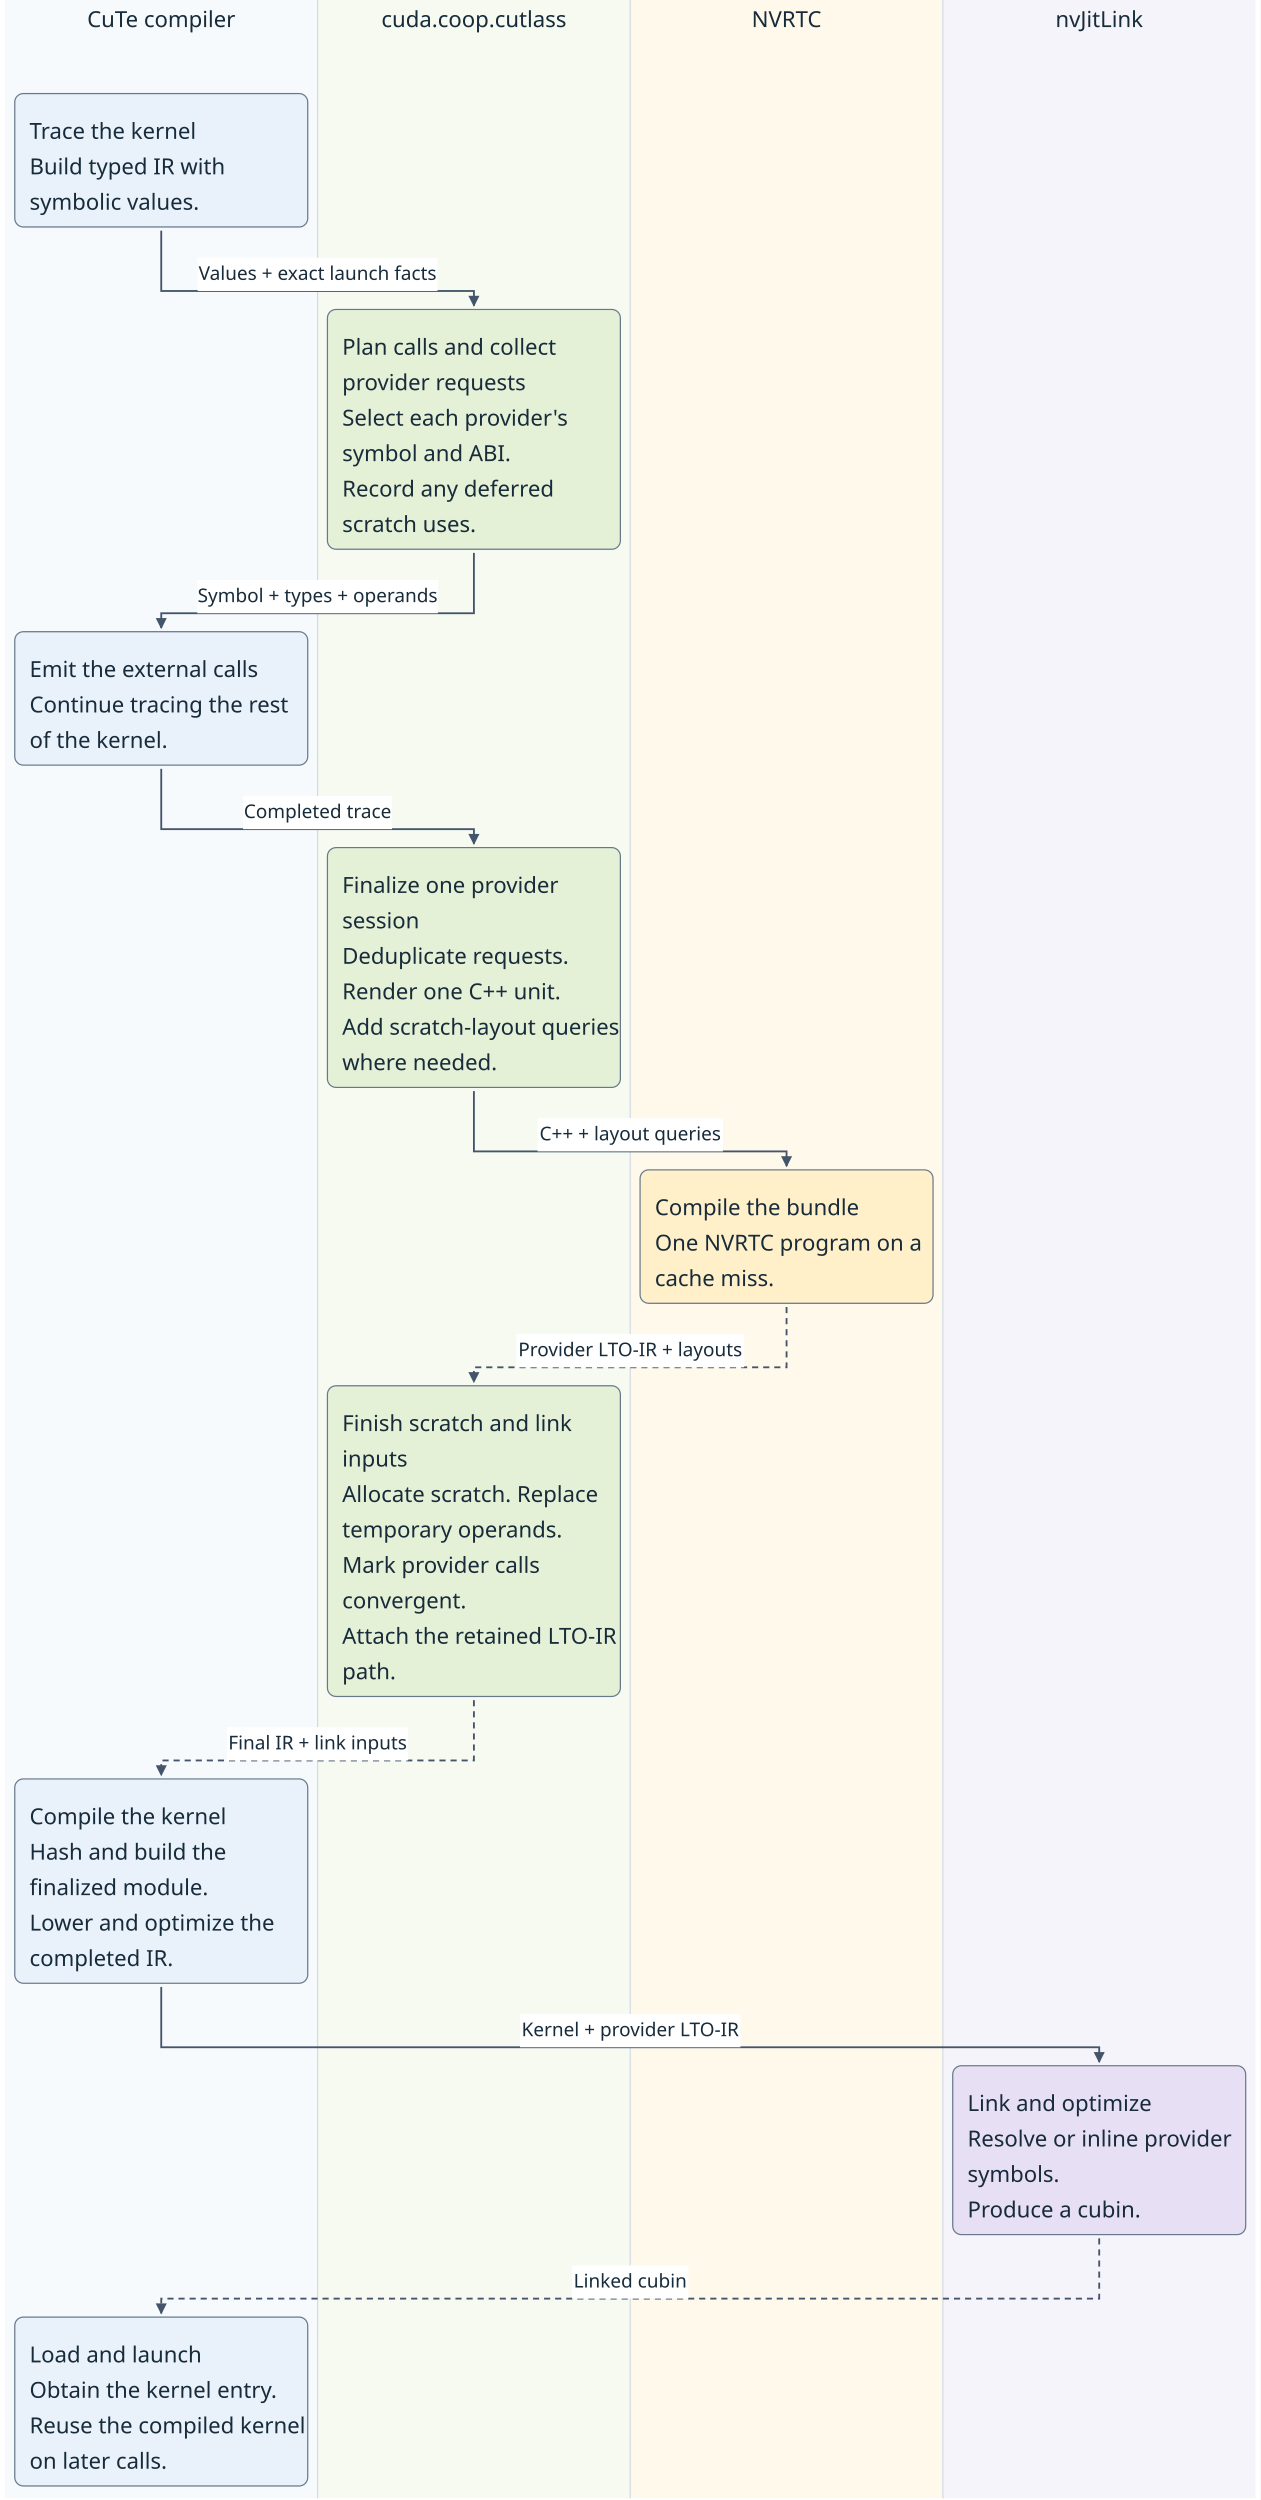
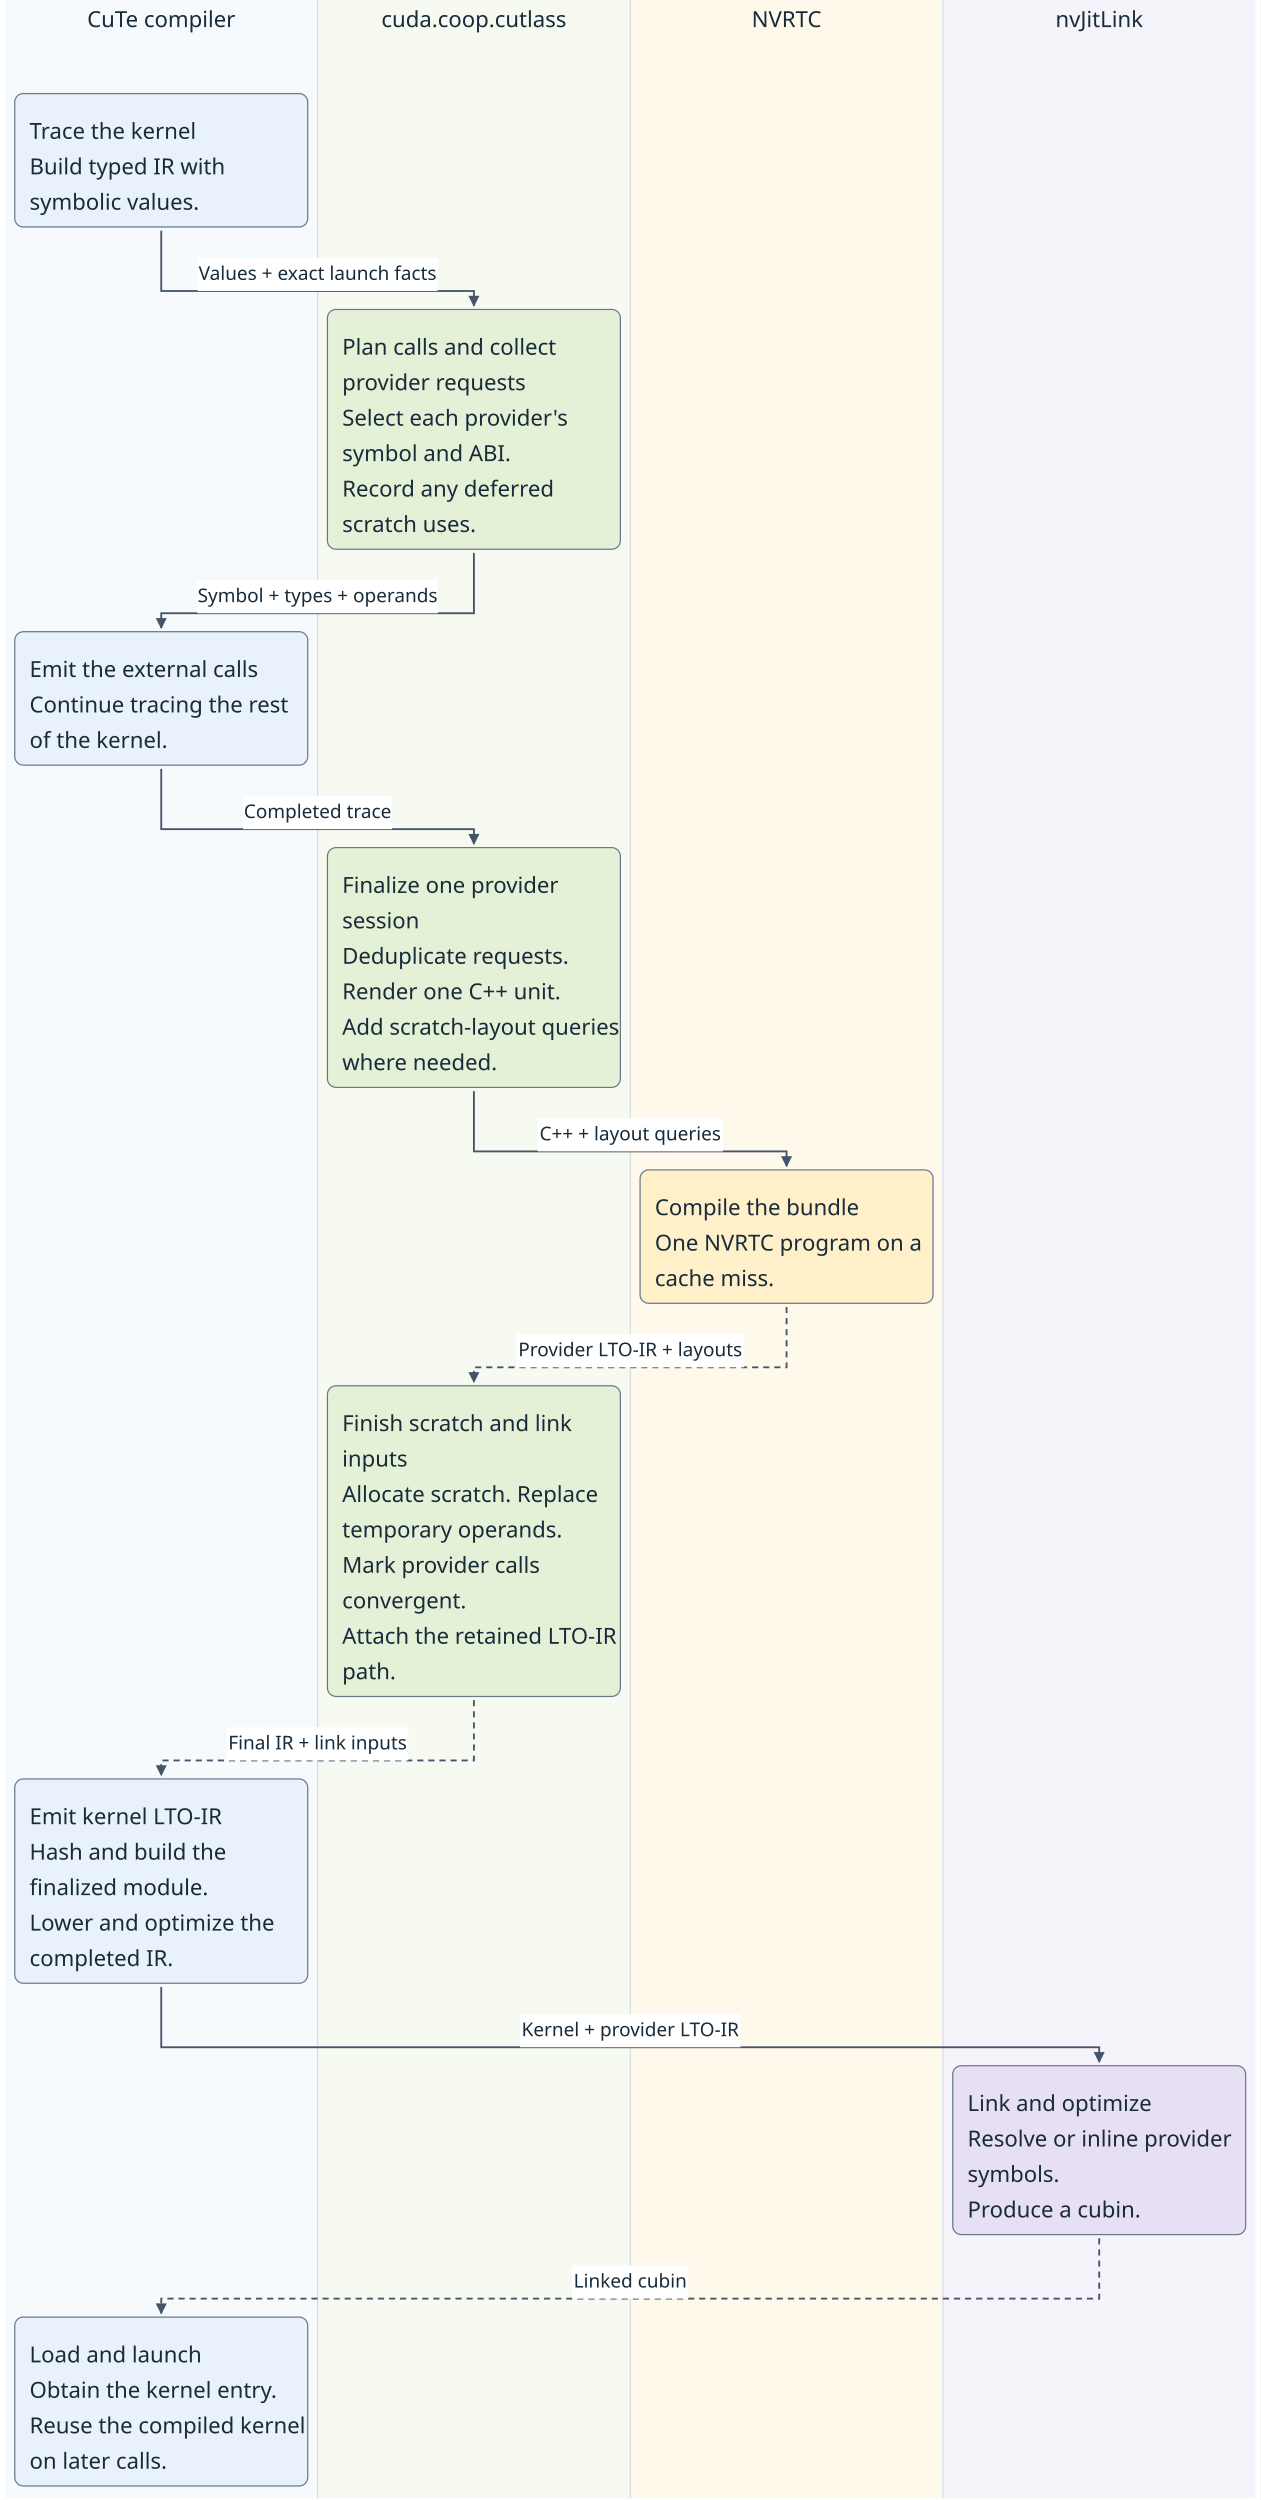
<svg xmlns="http://www.w3.org/2000/svg" role="img" aria-labelledby="cutlass-handoffs-overview-title cutlass-handoffs-overview-desc" viewBox="0 0 1024 2031">
  <defs>
    <marker id="cutlass-handoffs-overview-arrow" viewBox="0 0 10 10" refX="9" refY="5" markerWidth="6" markerHeight="6" orient="auto">
      <path d="M0 0L10 5L0 10Z" fill="#44556b" />
    </marker>
  </defs>
  <rect width="1024" height="2031" fill="#ffffff" />
  <rect x="4" y="0" width="254" height="2029.6" fill="#e9f2fb" fill-opacity="0.34" />
  <text x="131" y="22" text-anchor="middle" font-family="sans-serif" font-size="18px" font-weight="500" fill="#172b3a">CuTe compiler</text>
  <rect x="258" y="0" width="254" height="2029.6" fill="#e5f1d7" fill-opacity="0.34" />
  <line x1="258" x2="258" y1="0" y2="2029.6" stroke="#d2dbe5" stroke-width="1" />
  <text x="385" y="22" text-anchor="middle" font-family="sans-serif" font-size="18px" font-weight="500" fill="#172b3a">cuda.coop.cutlass</text>
  <rect x="512" y="0" width="254" height="2029.6" fill="#fff0c9" fill-opacity="0.34" />
  <line x1="512" x2="512" y1="0" y2="2029.6" stroke="#d2dbe5" stroke-width="1" />
  <text x="639" y="22" text-anchor="middle" font-family="sans-serif" font-size="18px" font-weight="500" fill="#172b3a">NVRTC</text>
  <rect x="766" y="0" width="254" height="2029.6" fill="#e7dff4" fill-opacity="0.34" />
  <line x1="766" x2="766" y1="0" y2="2029.6" stroke="#d2dbe5" stroke-width="1" />
  <text x="893" y="22" text-anchor="middle" font-family="sans-serif" font-size="18px" font-weight="500" fill="#172b3a">nvJitLink</text>
  <g data-node="Trace the kernel" role="group" aria-label="CuTe compiler. Trace the kernel. Build typed IR with symbolic values.">
    <rect x="12" y="76" width="238" height="108.4" rx="7" fill="#e9f2fb" stroke="#68798b" stroke-width="1" />
    <text x="24" y="112.8" font-family="sans-serif" font-size="18px" font-weight="500" fill="#172b3a">Trace the kernel</text>
    <text x="24" y="141.6" font-family="sans-serif" font-size="18px" font-weight="400" fill="#172b3a">Build typed IR with</text>
    <text x="24" y="170.4" font-family="sans-serif" font-size="18px" font-weight="400" fill="#172b3a">symbolic values.</text>
  </g>
  <path d="M131 187.4V236.4H385V248.4" marker-end="url(#cutlass-handoffs-overview-arrow)" fill="none" stroke="#44556b" stroke-width="1.5" />
  <rect x="160.581" y="209.4" width="194.837" height="27" fill="#ffffff" />
  <text x="258" y="227.4" text-anchor="middle" font-family="sans-serif" font-size="15.429px" font-weight="400" fill="#172b3a">Values + exact launch facts</text>
  <g data-node="Plan calls and collect provider requests" role="group" aria-label="cuda.coop.cutlass. Plan calls and collect provider requests. Select each provider's symbol and ABI.. Record any deferred scratch uses.">
    <rect x="266" y="251.4" width="238" height="194.8" rx="7" fill="#e5f1d7" stroke="#68798b" stroke-width="1" />
    <text x="278" y="288.2" font-family="sans-serif" font-size="18px" font-weight="500" fill="#172b3a">Plan calls and collect</text>
    <text x="278" y="317" font-family="sans-serif" font-size="18px" font-weight="500" fill="#172b3a">provider requests</text>
    <text x="278" y="345.8" font-family="sans-serif" font-size="18px" font-weight="400" fill="#172b3a">Select each provider's</text>
    <text x="278" y="374.6" font-family="sans-serif" font-size="18px" font-weight="400" fill="#172b3a">symbol and ABI.</text>
    <text x="278" y="403.4" font-family="sans-serif" font-size="18px" font-weight="400" fill="#172b3a">Record any deferred</text>
    <text x="278" y="432.2" font-family="sans-serif" font-size="18px" font-weight="400" fill="#172b3a">scratch uses.</text>
  </g>
  <path d="M385 449.2V498.2H131V510.2" marker-end="url(#cutlass-handoffs-overview-arrow)" fill="none" stroke="#44556b" stroke-width="1.5" />
  <rect x="160.223" y="471.2" width="195.553" height="27" fill="#ffffff" />
  <text x="258" y="489.2" text-anchor="middle" font-family="sans-serif" font-size="15.429px" font-weight="400" fill="#172b3a">Symbol + types + operands</text>
  <g data-node="Emit the external calls" role="group" aria-label="CuTe compiler. Emit the external calls. Continue tracing the rest of the kernel.">
    <rect x="12" y="513.2" width="238" height="108.4" rx="7" fill="#e9f2fb" stroke="#68798b" stroke-width="1" />
    <text x="24" y="550" font-family="sans-serif" font-size="18px" font-weight="500" fill="#172b3a">Emit the external calls</text>
    <text x="24" y="578.8" font-family="sans-serif" font-size="18px" font-weight="400" fill="#172b3a">Continue tracing the rest</text>
    <text x="24" y="607.6" font-family="sans-serif" font-size="18px" font-weight="400" fill="#172b3a">of the kernel.</text>
  </g>
  <path d="M131 624.6V673.6H385V685.6" marker-end="url(#cutlass-handoffs-overview-arrow)" fill="none" stroke="#44556b" stroke-width="1.5" />
  <rect x="197.483" y="646.6" width="121.034" height="27" fill="#ffffff" />
  <text x="258" y="664.6" text-anchor="middle" font-family="sans-serif" font-size="15.429px" font-weight="400" fill="#172b3a">Completed trace</text>
  <g data-node="Finalize one provider session" role="group" aria-label="cuda.coop.cutlass. Finalize one provider session. Deduplicate requests. Render one C++ unit.. Add scratch-layout queries where needed.">
    <rect x="266" y="688.6" width="238" height="194.8" rx="7" fill="#e5f1d7" stroke="#68798b" stroke-width="1" />
    <text x="278" y="725.4" font-family="sans-serif" font-size="18px" font-weight="500" fill="#172b3a">Finalize one provider</text>
    <text x="278" y="754.2" font-family="sans-serif" font-size="18px" font-weight="500" fill="#172b3a">session</text>
    <text x="278" y="783" font-family="sans-serif" font-size="18px" font-weight="400" fill="#172b3a">Deduplicate requests.</text>
    <text x="278" y="811.8" font-family="sans-serif" font-size="18px" font-weight="400" fill="#172b3a">Render one C++ unit.</text>
    <text x="278" y="840.6" font-family="sans-serif" font-size="18px" font-weight="400" fill="#172b3a">Add scratch-layout queries</text>
    <text x="278" y="869.4" font-family="sans-serif" font-size="18px" font-weight="400" fill="#172b3a">where needed.</text>
  </g>
  <path d="M385 886.4V935.4H639V947.4" marker-end="url(#cutlass-handoffs-overview-arrow)" fill="none" stroke="#44556b" stroke-width="1.5" />
  <rect x="436.701" y="908.4" width="150.598" height="27" fill="#ffffff" />
  <text x="512" y="926.4" text-anchor="middle" font-family="sans-serif" font-size="15.429px" font-weight="400" fill="#172b3a">C++ + layout queries</text>
  <g data-node="Compile the bundle" role="group" aria-label="NVRTC. Compile the bundle. One NVRTC program on a cache miss.">
    <rect x="520" y="950.4" width="238" height="108.4" rx="7" fill="#fff0c9" stroke="#68798b" stroke-width="1" />
    <text x="532" y="987.2" font-family="sans-serif" font-size="18px" font-weight="500" fill="#172b3a">Compile the bundle</text>
    <text x="532" y="1016" font-family="sans-serif" font-size="18px" font-weight="400" fill="#172b3a">One NVRTC program on a</text>
    <text x="532" y="1044.8" font-family="sans-serif" font-size="18px" font-weight="400" fill="#172b3a">cache miss.</text>
  </g>
  <path d="M639 1061.8V1110.8H385V1122.8" marker-end="url(#cutlass-handoffs-overview-arrow)" stroke-dasharray="5 4" fill="none" stroke="#44556b" stroke-width="1.5" />
  <rect x="419.452" y="1083.8" width="185.095" height="27" fill="#ffffff" />
  <text x="512" y="1101.8" text-anchor="middle" font-family="sans-serif" font-size="15.429px" font-weight="400" fill="#172b3a">Provider LTO-IR + layouts</text>
  <g data-node="Finish scratch and link inputs" role="group" aria-label="cuda.coop.cutlass. Finish scratch and link inputs. Allocate scratch. Replace temporary operands.. Mark provider calls convergent.. Attach the retained LTO-IR path.">
    <rect x="266" y="1125.8" width="238" height="252.4" rx="7" fill="#e5f1d7" stroke="#68798b" stroke-width="1" />
    <text x="278" y="1162.6" font-family="sans-serif" font-size="18px" font-weight="500" fill="#172b3a">Finish scratch and link</text>
    <text x="278" y="1191.4" font-family="sans-serif" font-size="18px" font-weight="500" fill="#172b3a">inputs</text>
    <text x="278" y="1220.2" font-family="sans-serif" font-size="18px" font-weight="400" fill="#172b3a">Allocate scratch. Replace</text>
    <text x="278" y="1249" font-family="sans-serif" font-size="18px" font-weight="400" fill="#172b3a">temporary operands.</text>
    <text x="278" y="1277.8" font-family="sans-serif" font-size="18px" font-weight="400" fill="#172b3a">Mark provider calls</text>
    <text x="278" y="1306.6" font-family="sans-serif" font-size="18px" font-weight="400" fill="#172b3a">convergent.</text>
    <text x="278" y="1335.4" font-family="sans-serif" font-size="18px" font-weight="400" fill="#172b3a">Attach the retained LTO-IR</text>
    <text x="278" y="1364.2" font-family="sans-serif" font-size="18px" font-weight="400" fill="#172b3a">path.</text>
  </g>
  <path d="M385 1381.2V1430.2H131V1442.2" marker-end="url(#cutlass-handoffs-overview-arrow)" stroke-dasharray="5 4" fill="none" stroke="#44556b" stroke-width="1.5" />
  <rect x="184.427" y="1403.2" width="147.145" height="27" fill="#ffffff" />
  <text x="258" y="1421.2" text-anchor="middle" font-family="sans-serif" font-size="15.429px" font-weight="400" fill="#172b3a">Final IR + link inputs</text>
  <g data-node="Compile the kernel" role="group" aria-label="CuTe compiler. Compile the kernel. Hash and build the finalized module.. Lower and optimize the completed IR.">
    <rect x="12" y="1445.2" width="238" height="166" rx="7" fill="#e9f2fb" stroke="#68798b" stroke-width="1" />
-     <text x="24" y="1482" font-family="sans-serif" font-size="18px" font-weight="500" fill="#172b3a">Compile the kernel</text>
+     <text x="24" y="1482" font-family="sans-serif" font-size="18px" font-weight="500" fill="#172b3a">Emit kernel LTO-IR</text>
    <text x="24" y="1510.8" font-family="sans-serif" font-size="18px" font-weight="400" fill="#172b3a">Hash and build the</text>
    <text x="24" y="1539.6" font-family="sans-serif" font-size="18px" font-weight="400" fill="#172b3a">finalized module.</text>
    <text x="24" y="1568.4" font-family="sans-serif" font-size="18px" font-weight="400" fill="#172b3a">Lower and optimize the</text>
    <text x="24" y="1597.2" font-family="sans-serif" font-size="18px" font-weight="400" fill="#172b3a">completed IR.</text>
  </g>
  <path d="M131 1614.2V1663.2H893V1675.2" marker-end="url(#cutlass-handoffs-overview-arrow)" fill="none" stroke="#44556b" stroke-width="1.5" />
  <rect x="422.446" y="1636.2" width="179.107" height="27" fill="#ffffff" />
  <text x="512" y="1654.2" text-anchor="middle" font-family="sans-serif" font-size="15.429px" font-weight="400" fill="#172b3a">Kernel + provider LTO-IR</text>
  <g data-node="Link and optimize" role="group" aria-label="nvJitLink. Link and optimize. Resolve or inline provider symbols.. Produce a cubin.">
    <rect x="774" y="1678.2" width="238" height="137.2" rx="7" fill="#e7dff4" stroke="#68798b" stroke-width="1" />
    <text x="786" y="1715" font-family="sans-serif" font-size="18px" font-weight="500" fill="#172b3a">Link and optimize</text>
    <text x="786" y="1743.8" font-family="sans-serif" font-size="18px" font-weight="400" fill="#172b3a">Resolve or inline provider</text>
    <text x="786" y="1772.6" font-family="sans-serif" font-size="18px" font-weight="400" fill="#172b3a">symbols.</text>
    <text x="786" y="1801.4" font-family="sans-serif" font-size="18px" font-weight="400" fill="#172b3a">Produce a cubin.</text>
  </g>
  <path d="M893 1818.4V1867.4H131V1879.4" marker-end="url(#cutlass-handoffs-overview-arrow)" stroke-dasharray="5 4" fill="none" stroke="#44556b" stroke-width="1.5" />
  <rect x="464.745" y="1840.4" width="94.51" height="27" fill="#ffffff" />
  <text x="512" y="1858.4" text-anchor="middle" font-family="sans-serif" font-size="15.429px" font-weight="400" fill="#172b3a">Linked cubin</text>
  <g data-node="Load and launch" role="group" aria-label="CuTe compiler. Load and launch. Obtain the kernel entry.. Reuse the compiled kernel on later calls.">
    <rect x="12" y="1882.4" width="238" height="137.2" rx="7" fill="#e9f2fb" stroke="#68798b" stroke-width="1" />
    <text x="24" y="1919.2" font-family="sans-serif" font-size="18px" font-weight="500" fill="#172b3a">Load and launch</text>
    <text x="24" y="1948" font-family="sans-serif" font-size="18px" font-weight="400" fill="#172b3a">Obtain the kernel entry.</text>
    <text x="24" y="1976.8" font-family="sans-serif" font-size="18px" font-weight="400" fill="#172b3a">Reuse the compiled kernel</text>
    <text x="24" y="2005.6" font-family="sans-serif" font-size="18px" font-weight="400" fill="#172b3a">on later calls.</text>
  </g>
</svg>
